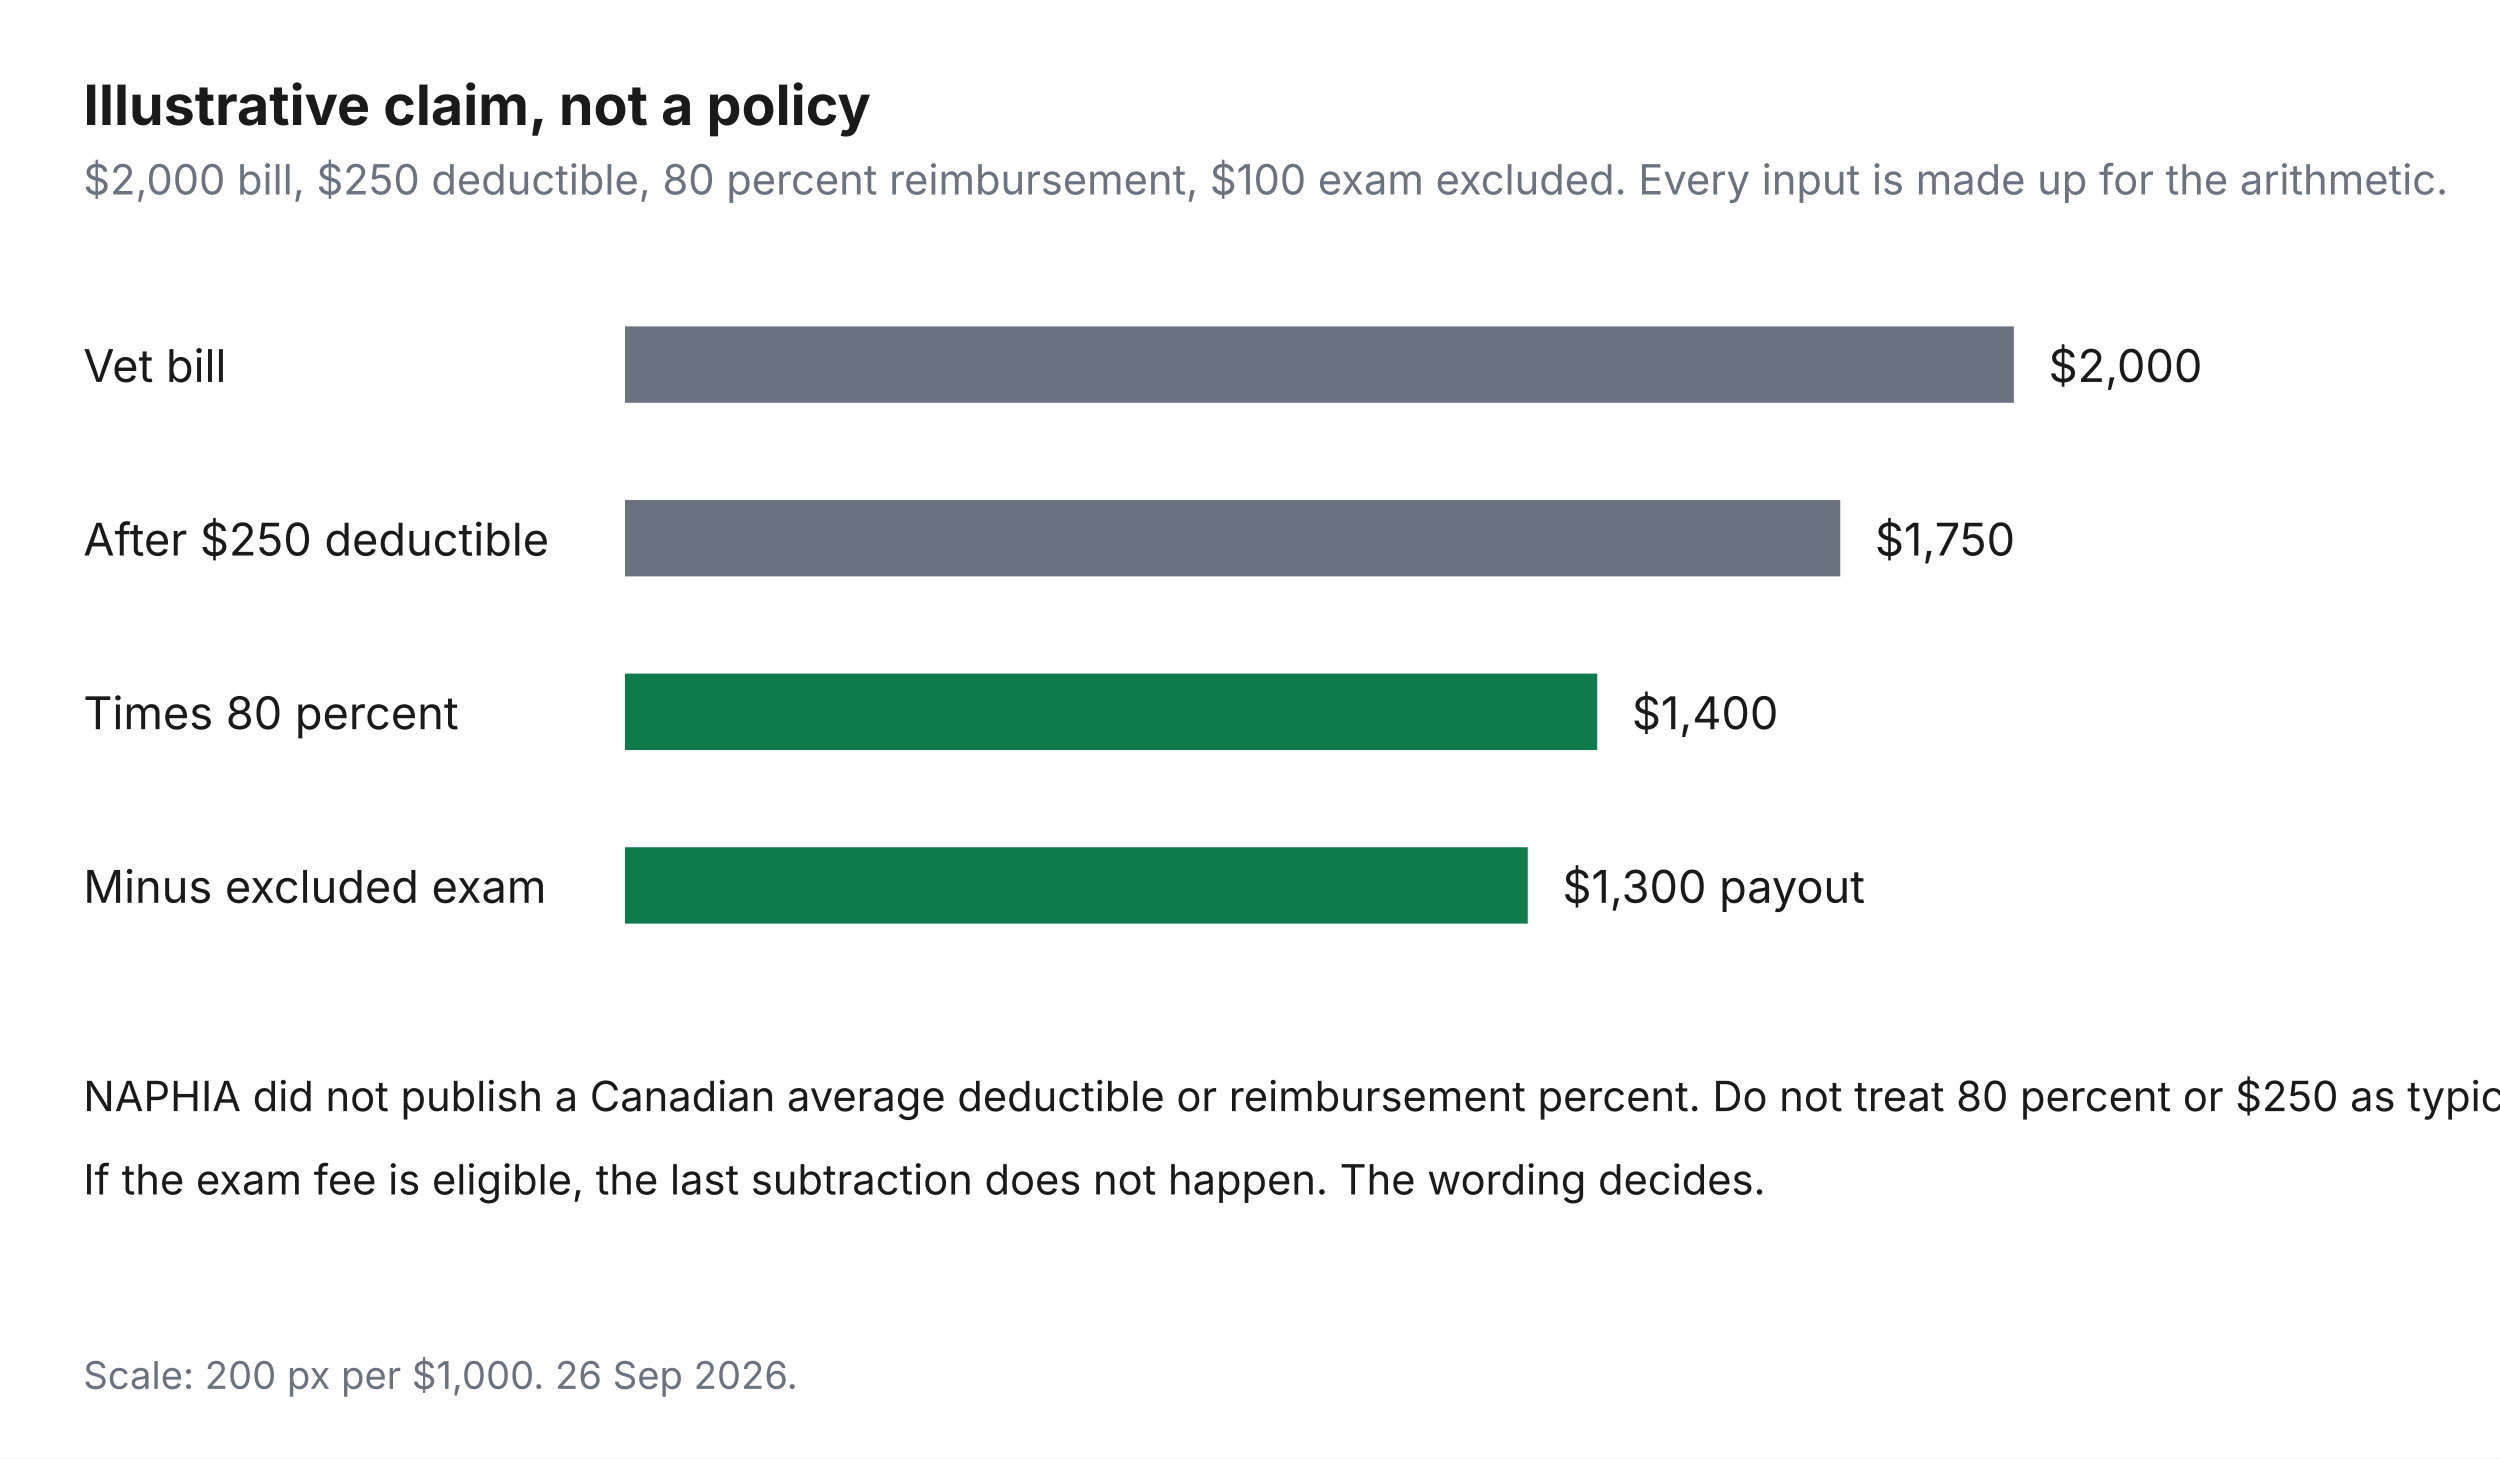
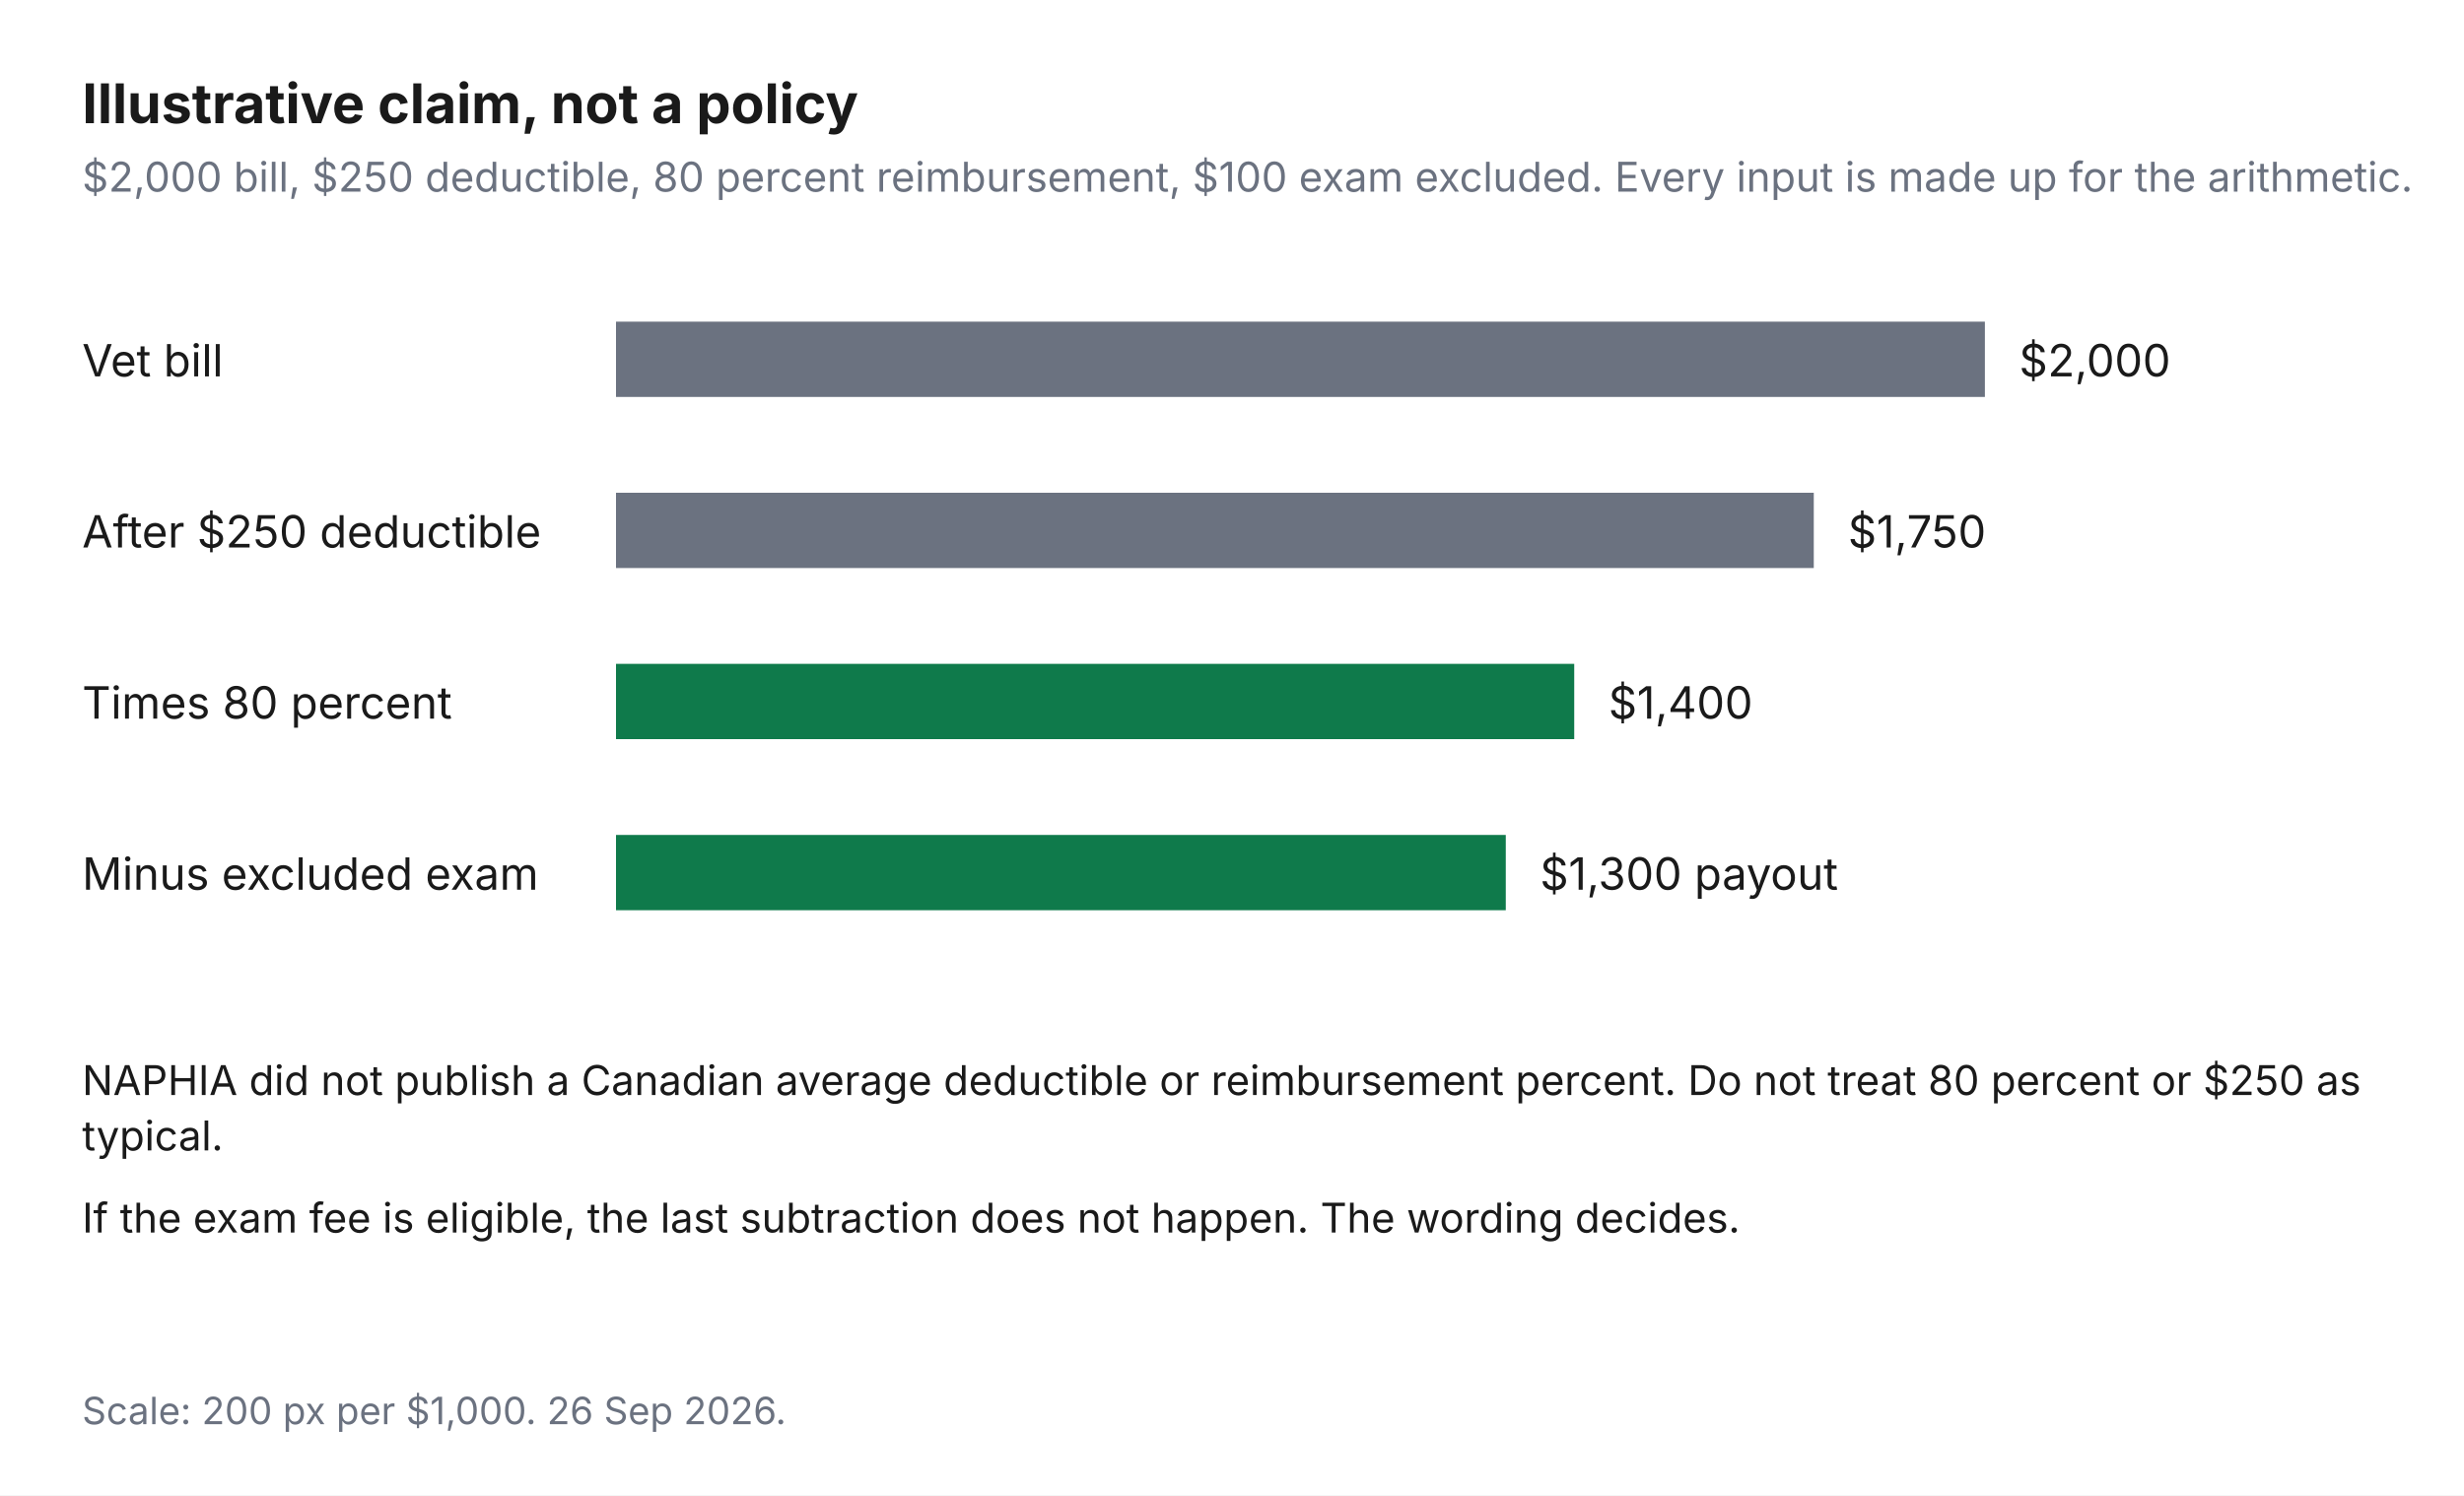
- <svg xmlns="http://www.w3.org/2000/svg" viewBox="0 0 720 420" role="img">
-   <rect width="720" height="420" fill="#FFFFFF" />
+ <svg xmlns="http://www.w3.org/2000/svg" viewBox="0 0 720 437" role="img">
+   <rect width="720" height="437" fill="#FFFFFF" />
  <text x="24" y="36" font-family="Inter, Arial, sans-serif" font-size="16" font-weight="700" fill="#1A1A1A">Illustrative claim, not a policy</text>
  <text x="24" y="56" font-family="Inter, Arial, sans-serif" font-size="12" fill="#6B7280">$2,000 bill, $250 deductible, 80 percent reimbursement, $100 exam excluded. Every input is made up for the arithmetic.</text>
  <g font-family="Inter, Arial, sans-serif" font-size="13" fill="#1A1A1A">
    <text x="24" y="110">Vet bill</text>
    <rect x="180" y="94" width="400" height="22" fill="#6B7280" />
    <text x="590" y="110">$2,000</text>
    <text x="24" y="160">After $250 deductible</text>
    <rect x="180" y="144" width="350" height="22" fill="#6B7280" />
    <text x="540" y="160">$1,750</text>
    <text x="24" y="210">Times 80 percent</text>
    <rect x="180" y="194" width="280" height="22" fill="#0F7A4B" />
    <text x="470" y="210">$1,400</text>
    <text x="24" y="260">Minus excluded exam</text>
    <rect x="180" y="244" width="260" height="22" fill="#0F7A4B" />
    <text x="450" y="260">$1,300 payout</text>
  </g>
-   <text x="24" y="320" font-family="Inter, Arial, sans-serif" font-size="12" fill="#1A1A1A">NAPHIA did not publish a Canadian average deductible or reimbursement percent. Do not treat 80 percent or $250 as typical.</text>
-   <text x="24" y="344" font-family="Inter, Arial, sans-serif" font-size="12" fill="#1A1A1A">If the exam fee is eligible, the last subtraction does not happen. The wording decides.</text>
-   <text x="24" y="400" font-family="Inter, Arial, sans-serif" font-size="11" fill="#6B7280">Scale: 200 px per $1,000. 26 Sep 2026.</text>
+   <text x="24" y="320" font-family="Inter, Arial, sans-serif" font-size="12" fill="#1A1A1A">
+     <tspan x="24">NAPHIA did not publish a Canadian average deductible or reimbursement percent. Do not treat 80 percent or $250 as </tspan>
+     <tspan x="24" dy="16.2">typical.</tspan>
+   </text>
+   <text x="24" y="344" font-family="Inter, Arial, sans-serif" font-size="12" fill="#1A1A1A" transform="translate(0,16.2)">If the exam fee is eligible, the last subtraction does not happen. The wording decides.</text>
+   <text x="24" y="400" font-family="Inter, Arial, sans-serif" font-size="11" fill="#6B7280" transform="translate(0,16.2)">Scale: 200 px per $1,000. 26 Sep 2026.</text>
</svg>
